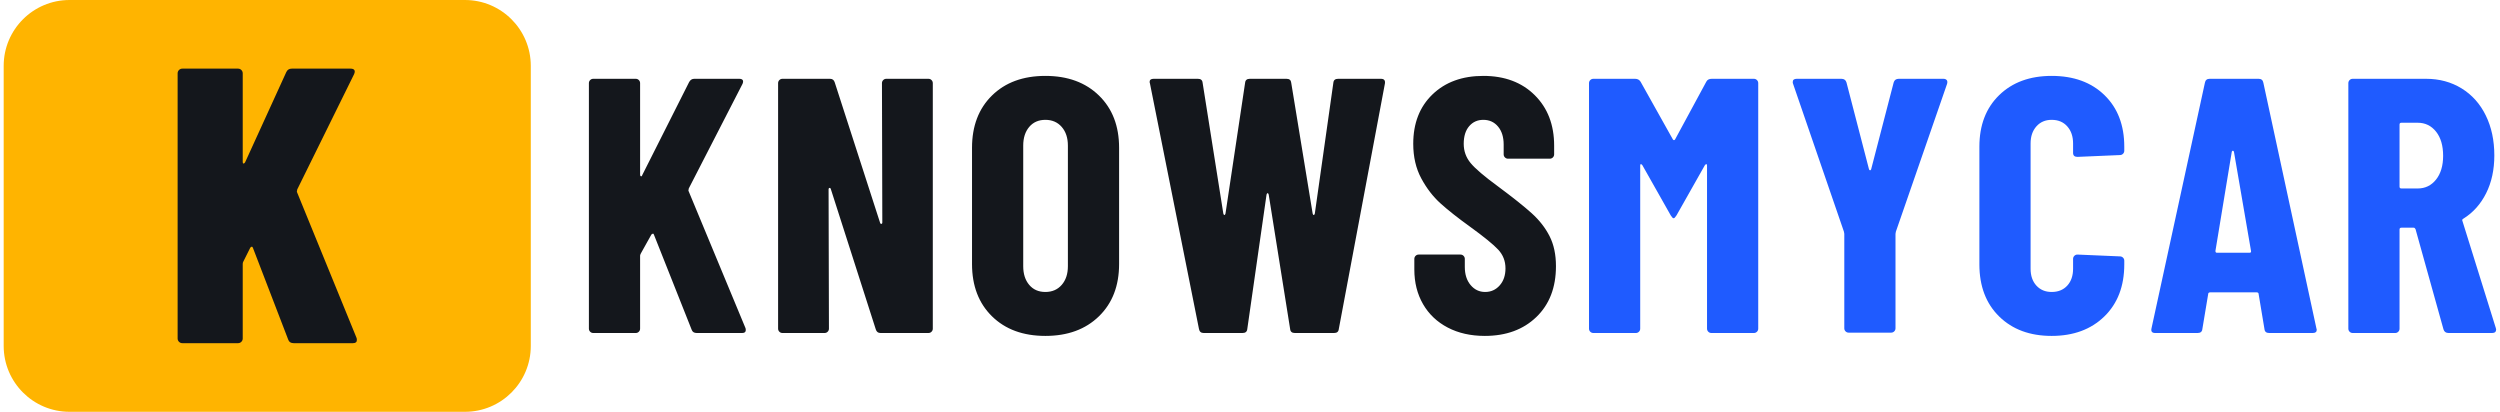
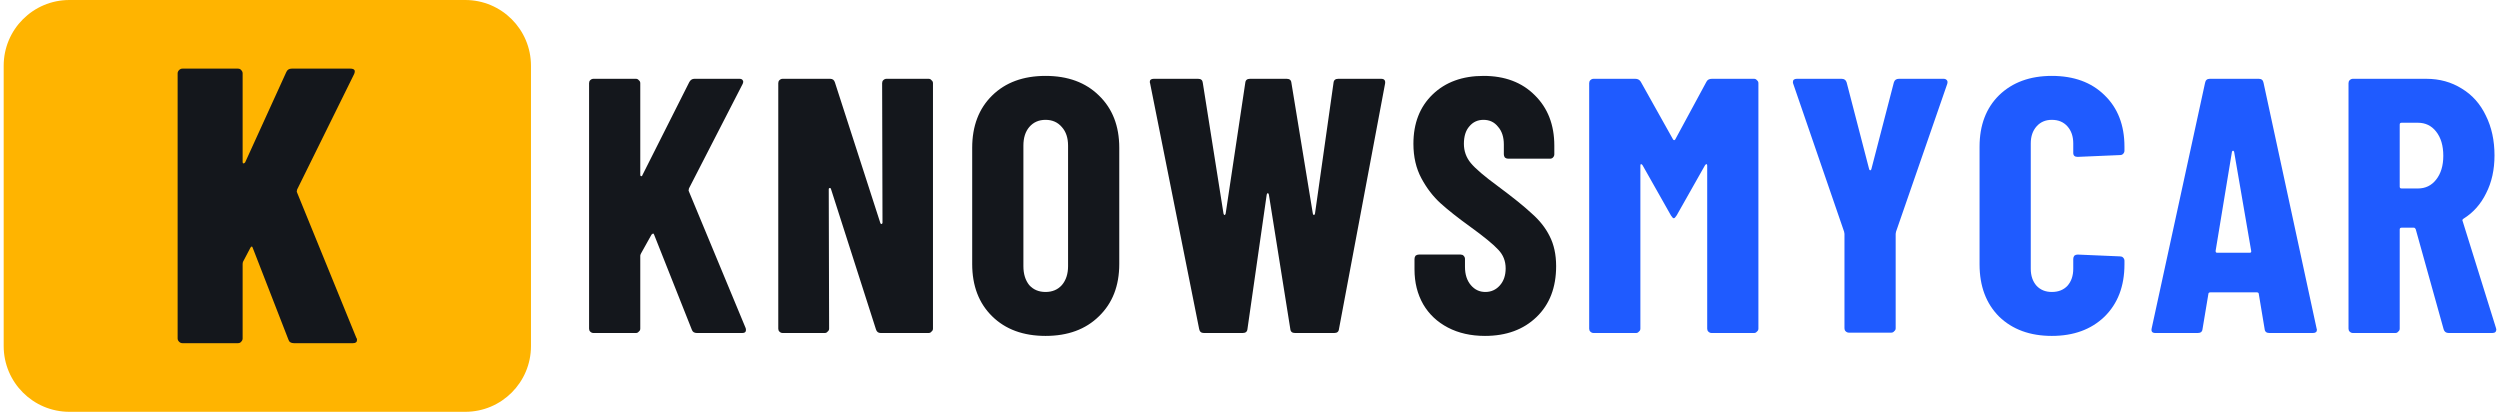
<svg xmlns="http://www.w3.org/2000/svg" viewBox="0 0 686.4 113.4" width="686" height="113" role="img" aria-label="KnowsMyCar">
-   <g transform="translate(0.00 0.00)">
-     <rect x="0.00" y="0.00" width="145.15" height="113.40" rx="18.14" fill="#FFB400" />
-     <path d="M47.898 93.204V20.196Q47.898 19.656 48.276 19.278Q48.654 18.9 49.194 18.9H64.53Q65.07 18.9 65.448 19.278Q65.826 19.656 65.826 20.196V44.604Q65.826 45.036 66.042 45.036Q66.258 45.036 66.474 44.712L77.814 19.872Q78.246 18.9 79.326 18.9H95.526Q96.282 18.9 96.552 19.278Q96.822 19.656 96.498 20.412L80.838 52.164Q80.73 52.596 80.73 52.812L97.146 92.988Q97.254 93.204 97.254 93.636Q97.254 94.5 96.174 94.5H79.866Q78.678 94.5 78.354 93.528L68.634 68.256Q68.526 67.932 68.31 67.932Q68.094 67.932 67.878 68.256L65.934 72.144Q65.826 72.36 65.826 72.792V93.204Q65.826 93.744 65.448 94.122Q65.07 94.5 64.53 94.5H49.194Q48.654 94.5 48.276 94.122Q47.898 93.744 47.898 93.204Z" fill="#14171C" />
-     <path d="M161.152 90.5V22.9Q161.152 22.4 161.502 22.05Q161.852 21.7 162.352 21.7H174.052Q174.552 21.7 174.902 22.05Q175.252 22.4 175.252 22.9V48.1Q175.252 48.5 175.502 48.55Q175.752 48.6 175.852 48.2L188.752 22.6Q189.252 21.7 190.152 21.7H202.552Q203.252 21.7 203.502 22.05Q203.752 22.4 203.452 23.1L188.652 51.9Q188.552 52.3 188.552 52.5L204.252 90.3Q204.352 90.5 204.352 90.9Q204.352 91.7 203.352 91.7H190.852Q189.752 91.7 189.452 90.8L179.052 64.6Q178.952 64.3 178.752 64.35Q178.552 64.4 178.352 64.6L175.452 69.8Q175.252 70.2 175.252 70.4V90.5Q175.252 91.0 174.902 91.35Q174.552 91.7 174.052 91.7H162.352Q161.852 91.7 161.502 91.35Q161.152 91.0 161.152 90.5ZM243.052 21.7H254.652Q255.152 21.7 255.502 22.05Q255.852 22.4 255.852 22.9V90.5Q255.852 91.0 255.502 91.35Q255.152 91.7 254.652 91.7H241.452Q240.452 91.7 240.152 90.7L227.752 52.0Q227.652 51.7 227.402 51.75Q227.152 51.8 227.152 52.1L227.252 90.5Q227.252 91.0 226.902 91.35Q226.552 91.7 226.052 91.7H214.452Q213.952 91.7 213.602 91.35Q213.252 91.0 213.252 90.5V22.9Q213.252 22.4 213.602 22.05Q213.952 21.7 214.452 21.7H227.552Q228.552 21.7 228.852 22.7L241.352 61.4Q241.452 61.7 241.702 61.65Q241.952 61.6 241.952 61.3L241.852 22.9Q241.852 22.4 242.202 22.05Q242.552 21.7 243.052 21.7ZM266.652 72.7V40.7Q266.652 31.7 272.152 26.3Q277.652 20.9 286.852 20.9Q296.052 20.9 301.602 26.3Q307.152 31.7 307.152 40.7V72.7Q307.152 81.7 301.602 87.1Q296.052 92.5 286.852 92.5Q277.652 92.5 272.152 87.1Q266.652 81.7 266.652 72.7ZM293.052 73.3V40.1Q293.052 36.9 291.352 34.95Q289.652 33.0 286.852 33.0Q284.052 33.0 282.402 34.95Q280.752 36.9 280.752 40.1V73.3Q280.752 76.5 282.402 78.45Q284.052 80.4 286.852 80.4Q289.652 80.4 291.352 78.45Q293.052 76.5 293.052 73.3ZM329.152 90.6 315.652 23.0 315.552 22.6Q315.552 21.7 316.652 21.7H328.852Q330.052 21.7 330.152 22.8L335.852 58.8Q335.952 59.2 336.152 59.2Q336.352 59.2 336.452 58.8L341.852 22.8Q341.952 21.7 343.152 21.7H353.252Q354.452 21.7 354.552 22.8L360.452 58.8Q360.552 59.2 360.752 59.2Q360.952 59.2 361.052 58.8L366.152 22.8Q366.252 21.7 367.452 21.7H379.252Q380.552 21.7 380.352 23.0L367.652 90.6Q367.552 91.7 366.352 91.7H355.552Q354.352 91.7 354.252 90.6L348.352 53.6Q348.252 53.2 348.052 53.2Q347.852 53.2 347.752 53.6L342.452 90.6Q342.352 91.7 341.152 91.7H330.452Q329.352 91.7 329.152 90.6ZM388.452 74.2V71.3Q388.452 70.8 388.802 70.45Q389.152 70.1 389.652 70.1H401.152Q401.652 70.1 402.002 70.45Q402.352 70.8 402.352 71.3V73.5Q402.352 76.6 403.952 78.5Q405.552 80.4 407.952 80.4Q410.352 80.4 411.952 78.6Q413.552 76.8 413.552 73.9Q413.552 70.9 411.552 68.75Q409.552 66.6 403.752 62.4Q398.752 58.8 395.652 56.0Q392.552 53.2 390.352 49.1Q388.152 45.0 388.152 39.6Q388.152 31.1 393.452 26Q398.752 20.9 407.452 20.9Q416.252 20.9 421.602 26.2Q426.952 31.5 426.952 40.1V42.5Q426.952 43.0 426.602 43.35Q426.252 43.7 425.752 43.7H414.252Q413.752 43.7 413.402 43.35Q413.052 43.0 413.052 42.5V39.8Q413.052 36.7 411.502 34.85Q409.952 33.0 407.452 33.0Q405.052 33.0 403.552 34.75Q402.052 36.5 402.052 39.6Q402.052 42.6 403.952 44.9Q405.852 47.2 411.452 51.3Q417.652 55.9 420.802 58.75Q423.952 61.6 425.702 65.05Q427.452 68.5 427.452 73.3Q427.452 82.1 422.052 87.3Q416.652 92.5 407.852 92.5Q402.052 92.5 397.652 90.2Q393.252 87.9 390.852 83.75Q388.452 79.6 388.452 74.2Z" fill="#14171C" />
-     <path d="M470.352 21.7H481.952Q482.452 21.7 482.802 22.05Q483.152 22.4 483.152 22.9V90.5Q483.152 91.0 482.802 91.35Q482.452 91.7 481.952 91.7H470.252Q469.752 91.7 469.402 91.35Q469.052 91.0 469.052 90.5V45.6Q469.052 45.2 468.852 45.2Q468.652 45.2 468.452 45.5L460.652 59.3Q460.152 60.1 459.852 60.1Q459.552 60.1 459.052 59.3L451.252 45.5Q451.052 45.2 450.852 45.2Q450.652 45.2 450.652 45.6V90.5Q450.652 91.0 450.302 91.35Q449.952 91.7 449.452 91.7H437.752Q437.252 91.7 436.902 91.35Q436.552 91.0 436.552 90.5V22.9Q436.552 22.4 436.902 22.05Q437.252 21.7 437.752 21.7H449.252Q450.252 21.7 450.752 22.5L459.652 38.4Q459.952 38.8 460.252 38.4L468.852 22.5Q469.252 21.7 470.352 21.7ZM506.852 90.4V64.4L506.752 63.8L492.752 23.1Q492.652 22.9 492.652 22.6Q492.652 21.7 493.752 21.7H506.052Q507.152 21.7 507.452 22.7L513.652 46.6Q513.752 46.9 513.952 46.9Q514.152 46.9 514.252 46.6L520.452 22.7Q520.752 21.7 521.852 21.7H534.152Q534.752 21.7 535.052 22.05Q535.352 22.4 535.152 23.1L521.052 63.8L520.952 64.4V90.4Q520.952 90.9 520.602 91.25Q520.252 91.6 519.752 91.6H508.052Q507.552 91.6 507.202 91.25Q506.852 90.9 506.852 90.4ZM544.052 72.8V40.4Q544.052 31.5 549.502 26.2Q554.952 20.9 563.952 20.9Q573.052 20.9 578.502 26.2Q583.952 31.5 583.952 40.4V41.5Q583.952 42.0 583.602 42.35Q583.252 42.7 582.752 42.7L571.052 43.2Q569.852 43.2 569.852 42.1V39.5Q569.852 36.6 568.252 34.8Q566.652 33.0 563.952 33.0Q561.352 33.0 559.752 34.8Q558.152 36.6 558.152 39.5V74.0Q558.152 76.9 559.752 78.65Q561.352 80.4 563.952 80.4Q566.652 80.4 568.252 78.65Q569.852 76.9 569.852 74.0V71.3Q569.852 70.8 570.202 70.45Q570.552 70.1 571.052 70.1L582.752 70.6Q583.252 70.6 583.602 70.95Q583.952 71.3 583.952 71.8V72.8Q583.952 81.8 578.452 87.15Q572.952 92.5 563.952 92.5Q554.952 92.5 549.502 87.15Q544.052 81.8 544.052 72.8ZM622.552 90.6 620.952 81.0Q620.952 80.5 620.352 80.5H607.652Q607.052 80.5 607.052 81.0L605.452 90.6Q605.352 91.7 604.152 91.7H592.452Q591.152 91.7 591.452 90.4L606.152 22.8Q606.352 21.7 607.452 21.7H620.952Q622.052 21.7 622.252 22.8L636.852 90.4L636.952 90.8Q636.952 91.7 635.852 91.7H623.852Q622.652 91.7 622.552 90.6ZM609.452 69.6H618.452Q618.952 69.6 618.852 69.1L614.152 41.8Q614.052 41.5 613.852 41.5Q613.652 41.5 613.552 41.8L609.052 69.1Q609.052 69.6 609.452 69.6ZM671.852 90.7 664.152 63.1Q663.952 62.7 663.652 62.7H660.252Q659.752 62.7 659.752 63.2V90.5Q659.752 91.0 659.402 91.35Q659.052 91.7 658.552 91.7H646.852Q646.352 91.7 646.002 91.35Q645.652 91.0 645.652 90.5V22.9Q645.652 22.4 646.002 22.05Q646.352 21.7 646.852 21.7H667.052Q672.552 21.7 676.852 24.35Q681.152 27.0 683.502 31.8Q685.852 36.6 685.852 42.8Q685.852 48.7 683.602 53.2Q681.352 57.7 677.352 60.2Q677.152 60.3 677.052 60.45Q676.952 60.6 677.052 60.8L686.252 90.3L686.352 90.7Q686.352 91.7 685.252 91.7H673.252Q672.152 91.7 671.852 90.7ZM659.752 34.3V51.4Q659.752 51.9 660.252 51.9H664.752Q667.852 51.9 669.802 49.45Q671.752 47.0 671.752 42.9Q671.752 38.7 669.802 36.25Q667.852 33.8 664.752 33.8H660.252Q659.752 33.8 659.752 34.3Z" fill="#1F5BFF" />
+   <g transform="translate(0 0)">
+     <rect x="0" y="0" width="145.2" height="113.4" rx="18.1" fill="#FFB400" />
+     <path d="M47.9 93.2V20.2Q47.9 19.7 48.3 19.3Q48.7 18.9 49.2 18.9H64.5Q65.1 18.9 65.4 19.3Q65.8 19.7 65.8 20.2V44.6Q65.8 45 66 45Q66.3 45 66.5 44.7L77.8 19.9Q78.2 18.9 79.3 18.9H95.5Q96.3 18.9 96.6 19.3Q96.8 19.7 96.5 20.4L80.8 52.2Q80.7 52.6 80.7 52.8L97.1 93Q97.3 93.2 97.3 93.6Q97.3 94.5 96.2 94.5H79.9Q78.7 94.5 78.4 93.5L68.6 68.3Q68.5 67.9 68.3 67.9Q68.1 67.9 67.9 68.3L65.9 72.1Q65.8 72.4 65.8 72.8V93.2Q65.8 93.7 65.4 94.1Q65.1 94.5 64.5 94.5H49.2Q48.7 94.5 48.3 94.1Q47.9 93.7 47.9 93.2Z" fill="#14171C" />
+     <path d="M161.2 90.5V22.9Q161.2 22.4 161.5 22.1Q161.9 21.7 162.4 21.7H174.1Q174.6 21.7 174.9 22.1Q175.3 22.4 175.3 22.9V48.1Q175.3 48.5 175.5 48.5Q175.8 48.6 175.9 48.2L188.8 22.6Q189.3 21.7 190.2 21.7H202.6Q203.3 21.7 203.5 22.1Q203.8 22.4 203.5 23.1L188.7 51.9Q188.6 52.3 188.6 52.5L204.3 90.3Q204.4 90.5 204.4 90.9Q204.4 91.7 203.4 91.7H190.9Q189.8 91.7 189.5 90.8L179.1 64.6Q179 64.3 178.8 64.3Q178.6 64.4 178.4 64.6L175.5 69.8Q175.3 70.2 175.3 70.4V90.5Q175.3 91 174.9 91.3Q174.6 91.7 174.1 91.7H162.4Q161.9 91.7 161.5 91.3Q161.2 91 161.2 90.5ZM243.1 21.7H254.7Q255.2 21.7 255.5 22.1Q255.9 22.4 255.9 22.9V90.5Q255.9 91 255.5 91.3Q255.2 91.7 254.7 91.7H241.5Q240.5 91.7 240.2 90.7L227.8 52Q227.7 51.7 227.4 51.8Q227.2 51.8 227.2 52.1L227.3 90.5Q227.3 91 226.9 91.3Q226.6 91.7 226.1 91.7H214.5Q214 91.7 213.6 91.3Q213.3 91 213.3 90.5V22.9Q213.3 22.4 213.6 22.1Q214 21.7 214.5 21.7H227.6Q228.6 21.7 228.9 22.7L241.4 61.4Q241.5 61.7 241.7 61.7Q242 61.6 242 61.3L241.9 22.9Q241.9 22.4 242.2 22.1Q242.6 21.7 243.1 21.7ZM266.7 72.7V40.7Q266.7 31.7 272.2 26.3Q277.7 20.9 286.9 20.9Q296.1 20.9 301.6 26.3Q307.2 31.7 307.2 40.7V72.7Q307.2 81.7 301.6 87.1Q296.1 92.5 286.9 92.5Q277.7 92.5 272.2 87.1Q266.7 81.7 266.7 72.7ZM293.1 73.3V40.1Q293.1 36.9 291.4 35Q289.7 33 286.9 33Q284.1 33 282.4 35Q280.8 36.9 280.8 40.1V73.3Q280.8 76.5 282.4 78.5Q284.1 80.4 286.9 80.4Q289.7 80.4 291.4 78.5Q293.1 76.5 293.1 73.3ZM329.2 90.6 315.7 23 315.6 22.6Q315.6 21.7 316.7 21.7H328.9Q330.1 21.7 330.2 22.8L335.9 58.8Q336 59.2 336.2 59.2Q336.4 59.2 336.5 58.8L341.9 22.8Q342 21.7 343.2 21.7H353.3Q354.5 21.7 354.6 22.8L360.5 58.8Q360.6 59.2 360.8 59.2Q361 59.2 361.1 58.8L366.2 22.8Q366.3 21.7 367.5 21.7H379.3Q380.6 21.7 380.4 23L367.7 90.6Q367.6 91.7 366.4 91.7H355.6Q354.4 91.7 354.3 90.6L348.4 53.6Q348.3 53.2 348.1 53.2Q347.9 53.2 347.8 53.6L342.5 90.6Q342.4 91.7 341.2 91.7H330.5Q329.4 91.7 329.2 90.6ZM388.5 74.2V71.3Q388.5 70.8 388.8 70.4Q389.2 70.1 389.7 70.1H401.2Q401.7 70.1 402 70.4Q402.4 70.8 402.4 71.3V73.5Q402.4 76.6 404 78.5Q405.6 80.4 408 80.4Q410.4 80.4 412 78.6Q413.6 76.8 413.6 73.9Q413.6 70.9 411.6 68.8Q409.6 66.6 403.8 62.4Q398.8 58.8 395.7 56Q392.6 53.2 390.4 49.1Q388.2 45 388.2 39.6Q388.2 31.1 393.5 26Q398.8 20.9 407.5 20.9Q416.3 20.9 421.6 26.2Q427 31.5 427 40.1V42.5Q427 43 426.6 43.4Q426.3 43.7 425.8 43.7H414.3Q413.8 43.7 413.4 43.4Q413.1 43 413.1 42.5V39.8Q413.1 36.7 411.5 34.9Q410 33 407.5 33Q405.1 33 403.6 34.8Q402.1 36.5 402.1 39.6Q402.1 42.6 404 44.9Q405.9 47.2 411.5 51.3Q417.7 55.9 420.8 58.8Q424 61.6 425.7 65Q427.5 68.5 427.5 73.3Q427.5 82.1 422.1 87.3Q416.7 92.5 407.9 92.5Q402.1 92.5 397.7 90.2Q393.3 87.9 390.9 83.8Q388.5 79.6 388.5 74.2Z" fill="#14171C" />
+     <path d="M470.4 21.7H482Q482.5 21.7 482.8 22.1Q483.2 22.4 483.2 22.9V90.5Q483.2 91 482.8 91.3Q482.5 91.7 482 91.7H470.3Q469.8 91.7 469.4 91.3Q469.1 91 469.1 90.5V45.6Q469.1 45.2 468.9 45.2Q468.7 45.2 468.5 45.5L460.7 59.3Q460.2 60.1 459.9 60.1Q459.6 60.1 459.1 59.3L451.3 45.5Q451.1 45.2 450.9 45.2Q450.7 45.2 450.7 45.6V90.5Q450.7 91 450.3 91.3Q450 91.7 449.5 91.7H437.8Q437.3 91.7 436.9 91.3Q436.6 91 436.6 90.5V22.9Q436.6 22.4 436.9 22.1Q437.3 21.7 437.8 21.7H449.3Q450.3 21.7 450.8 22.5L459.7 38.4Q460 38.8 460.3 38.4L468.9 22.5Q469.3 21.7 470.4 21.7ZM506.9 90.4V64.4L506.8 63.8L492.8 23.1Q492.7 22.9 492.7 22.6Q492.7 21.7 493.8 21.7H506.1Q507.2 21.7 507.5 22.7L513.7 46.6Q513.8 46.9 514 46.9Q514.2 46.9 514.3 46.6L520.5 22.7Q520.8 21.7 521.9 21.7H534.2Q534.8 21.7 535.1 22.1Q535.4 22.4 535.2 23.1L521.1 63.8L521 64.4V90.4Q521 90.9 520.6 91.2Q520.3 91.6 519.8 91.6H508.1Q507.6 91.6 507.2 91.2Q506.9 90.9 506.9 90.4ZM544.1 72.8V40.4Q544.1 31.5 549.5 26.2Q555 20.9 564 20.9Q573.1 20.9 578.5 26.2Q584 31.5 584 40.4V41.5Q584 42 583.6 42.4Q583.3 42.7 582.8 42.7L571.1 43.2Q569.9 43.2 569.9 42.1V39.5Q569.9 36.6 568.3 34.8Q566.7 33 564 33Q561.4 33 559.8 34.8Q558.2 36.6 558.2 39.5V74Q558.2 76.9 559.8 78.7Q561.4 80.4 564 80.4Q566.7 80.4 568.3 78.7Q569.9 76.9 569.9 74V71.3Q569.9 70.8 570.2 70.4Q570.6 70.1 571.1 70.1L582.8 70.6Q583.3 70.6 583.6 70.9Q584 71.3 584 71.8V72.8Q584 81.8 578.5 87.2Q573 92.5 564 92.5Q555 92.5 549.5 87.2Q544.1 81.8 544.1 72.8ZM622.6 90.6 621 81Q621 80.5 620.4 80.5H607.7Q607.1 80.5 607.1 81L605.5 90.6Q605.4 91.7 604.2 91.7H592.5Q591.2 91.7 591.5 90.4L606.2 22.8Q606.4 21.7 607.5 21.7H621Q622.1 21.7 622.3 22.8L636.9 90.4L637 90.8Q637 91.7 635.9 91.7H623.9Q622.7 91.7 622.6 90.6ZM609.5 69.6H618.5Q619 69.6 618.9 69.1L614.2 41.8Q614.1 41.5 613.9 41.5Q613.7 41.5 613.6 41.8L609.1 69.1Q609.1 69.6 609.5 69.6ZM671.9 90.7 664.2 63.1Q664 62.7 663.7 62.7H660.3Q659.8 62.7 659.8 63.2V90.5Q659.8 91 659.4 91.3Q659.1 91.7 658.6 91.7H646.9Q646.4 91.7 646 91.3Q645.7 91 645.7 90.5V22.9Q645.7 22.4 646 22.1Q646.4 21.7 646.9 21.7H667.1Q672.6 21.7 676.9 24.4Q681.2 27 683.5 31.8Q685.9 36.6 685.9 42.8Q685.9 48.7 683.6 53.2Q681.4 57.7 677.4 60.2Q677.2 60.3 677.1 60.5Q677 60.6 677.1 60.8L686.3 90.3L686.4 90.7Q686.4 91.7 685.3 91.7H673.3Q672.2 91.7 671.9 90.7ZM659.8 34.3V51.4Q659.8 51.9 660.3 51.9H664.8Q667.9 51.9 669.8 49.5Q671.8 47 671.8 42.9Q671.8 38.7 669.8 36.2Q667.9 33.8 664.8 33.8H660.3Q659.8 33.8 659.8 34.3Z" fill="#1F5BFF" />
  </g>
</svg>
